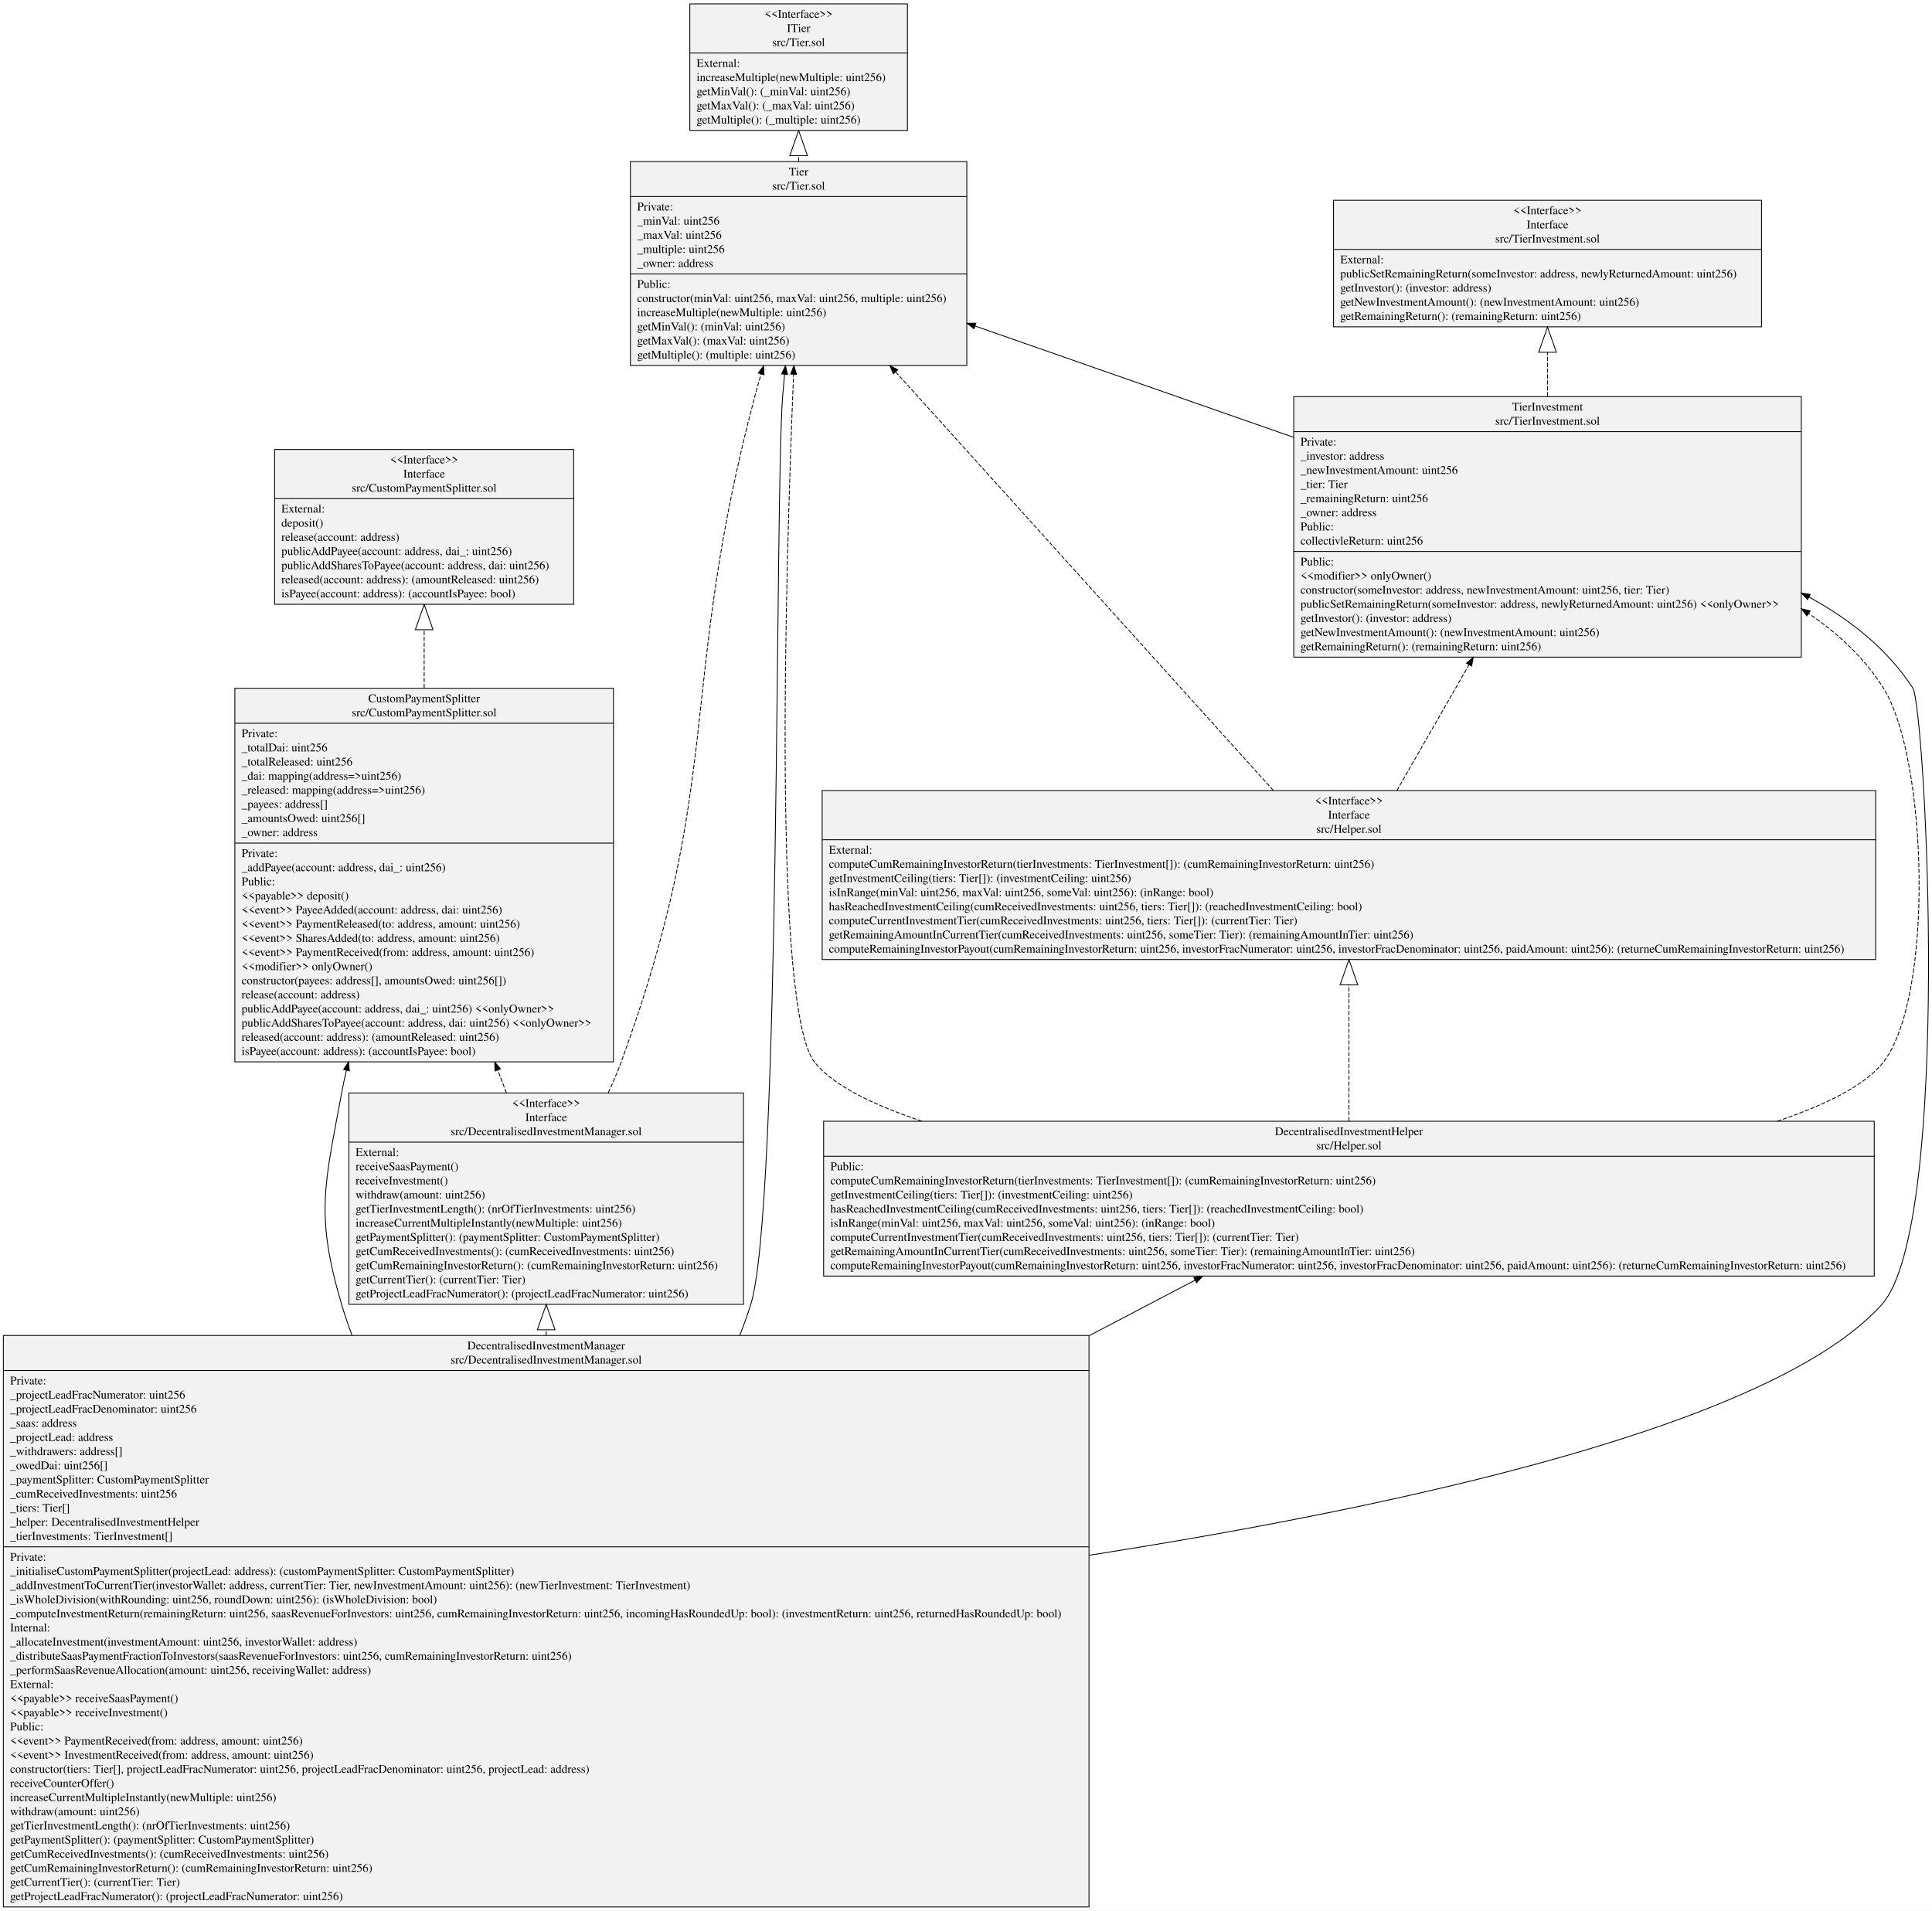
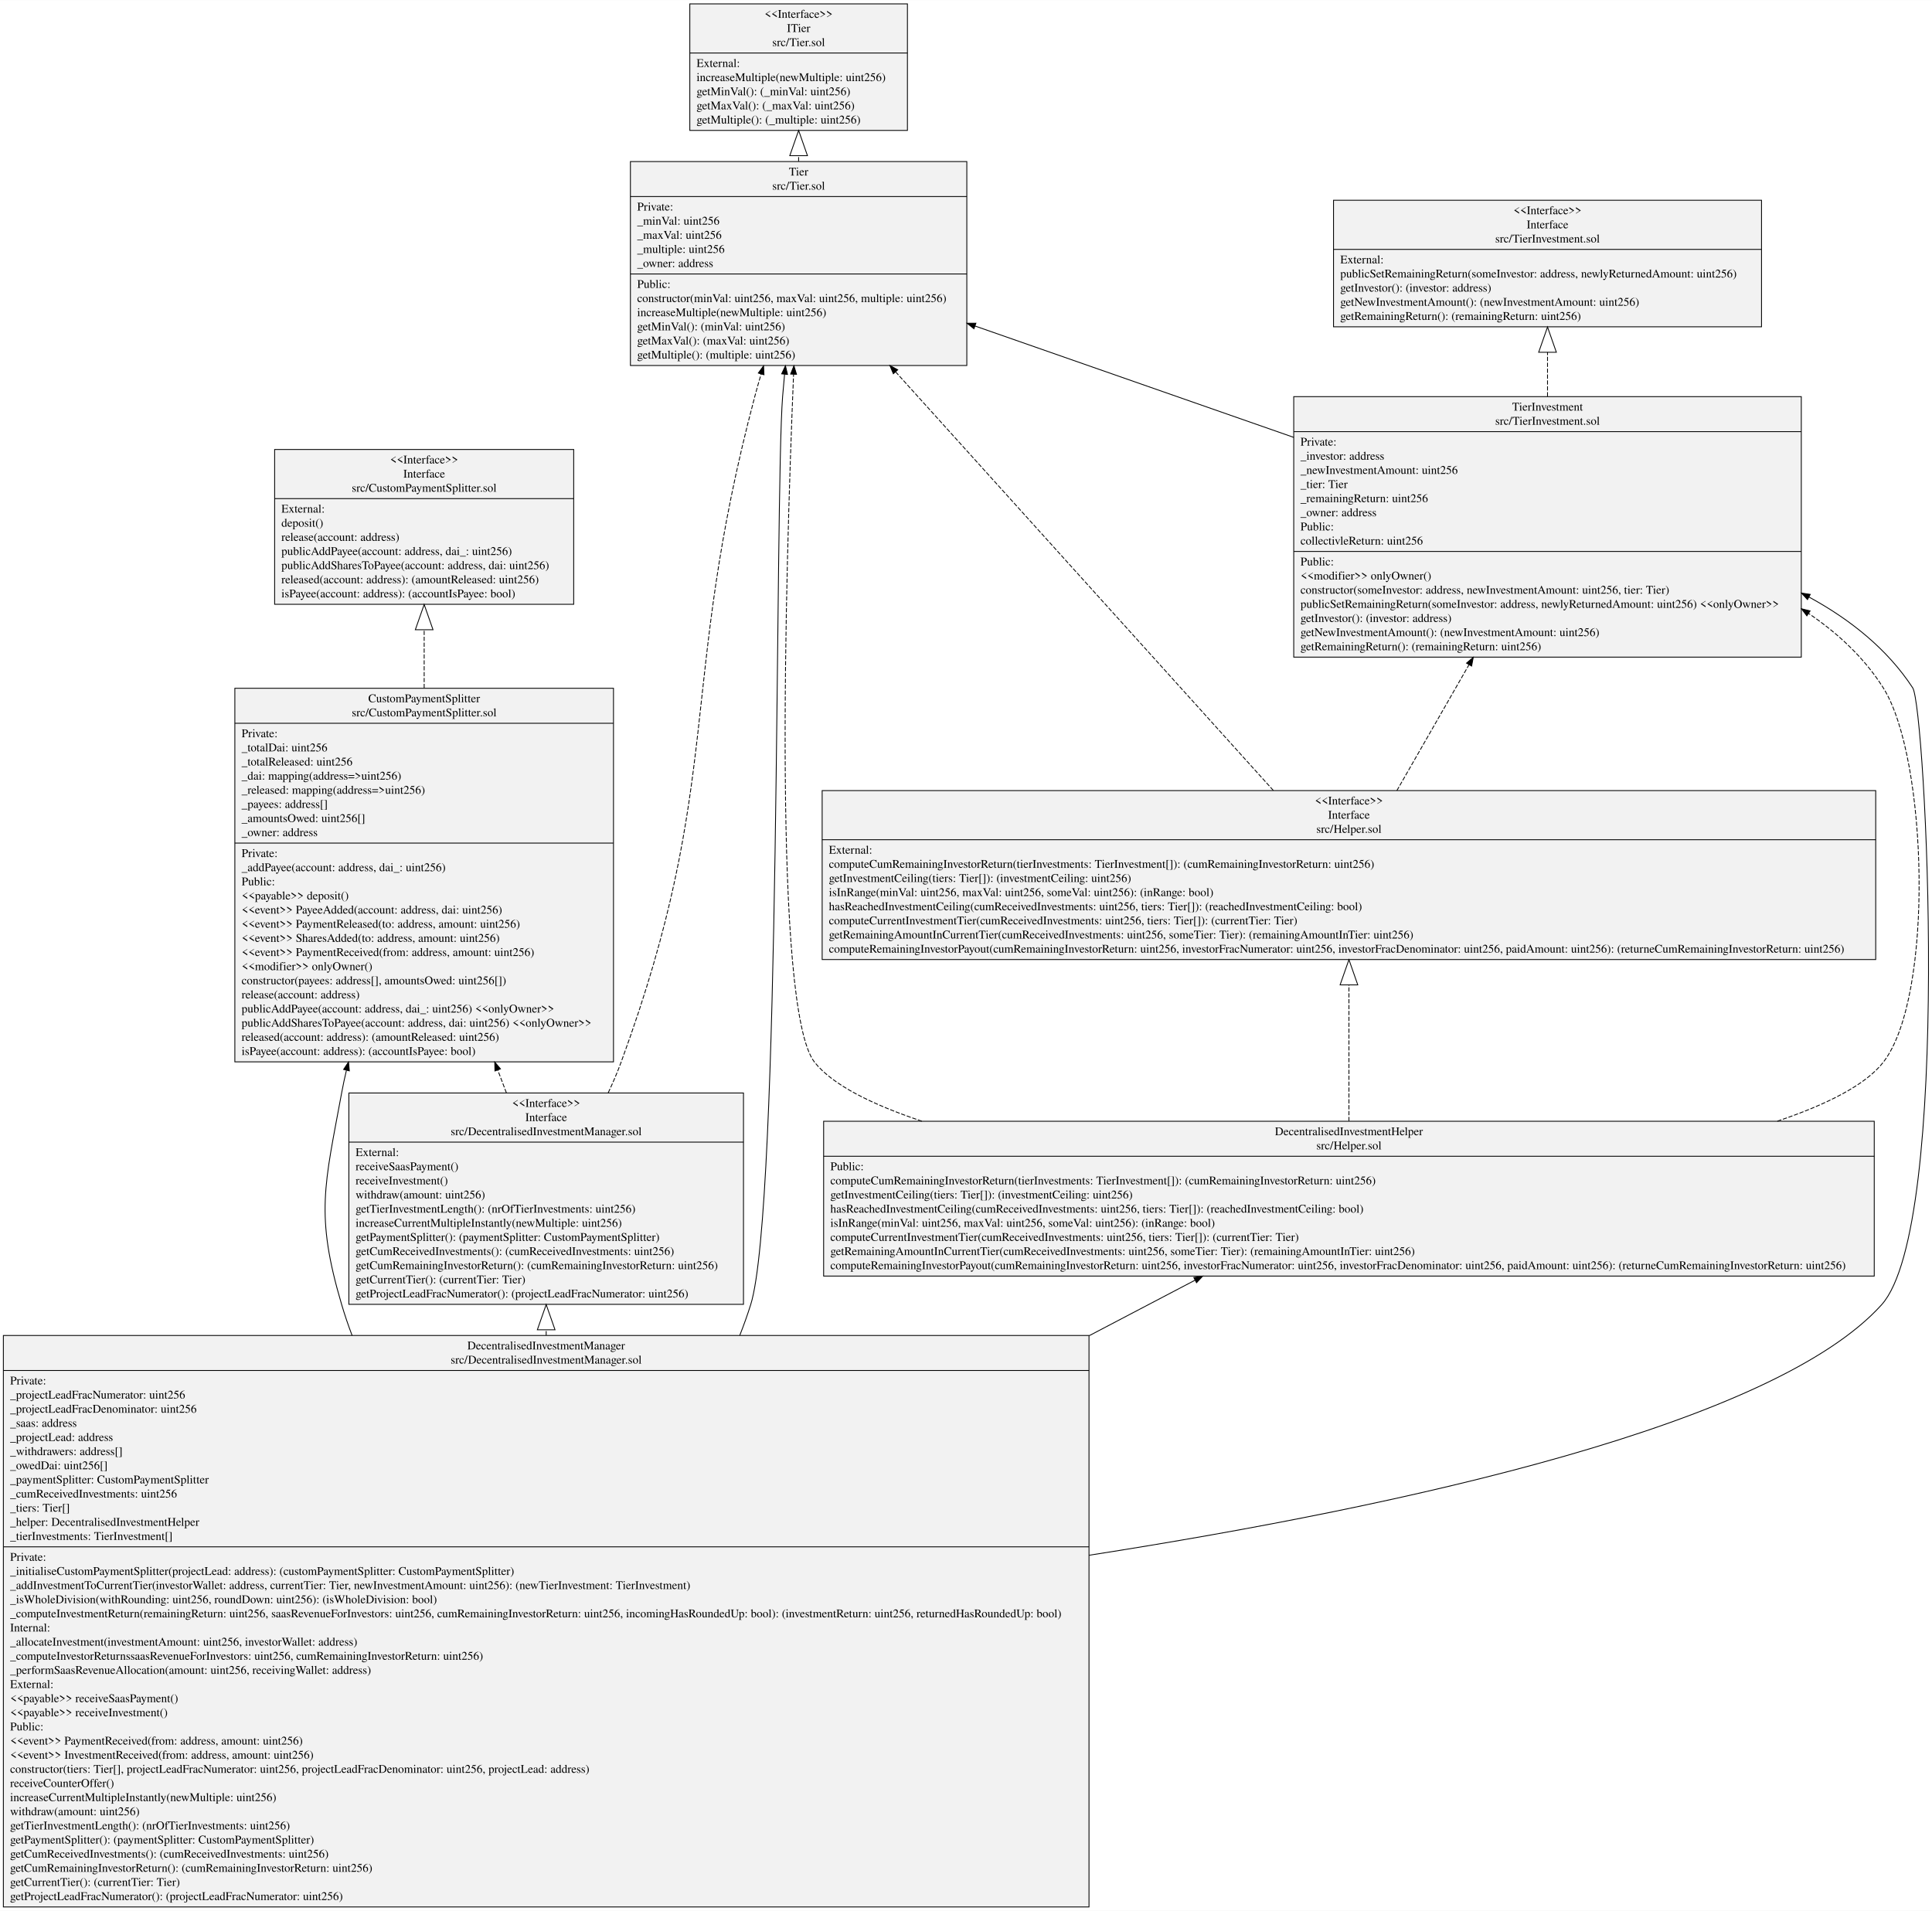
<svg xmlns="http://www.w3.org/2000/svg" width="2296pt" height="2271pt" viewBox="0.00 0.00 2296.01 2270.80">
  <g id="graph0" class="graph" transform="scale(1 1) rotate(0) translate(4 2266.8)">
    <polygon fill="white" stroke="transparent" points="-4,4 -4,-2266.8 2292.01,-2266.8 2292.01,4 -4,4" />
    <g id="node1" class="node">
      <polygon fill="#f2f2f2" stroke="black" points="322.38,-1548.7 322.38,-1732.7 677.79,-1732.7 677.79,-1548.7 322.38,-1548.7" />
      <text text-anchor="middle" x="500.09" y="-1716.1" font-family="Times,serif" font-size="14.00">&lt;&lt;Interface&gt;&gt;</text>
      <text text-anchor="middle" x="500.09" y="-1699.3" font-family="Times,serif" font-size="14.00">Interface</text>
      <text text-anchor="middle" x="500.09" y="-1682.5" font-family="Times,serif" font-size="14.00">src/CustomPaymentSplitter.sol</text>
      <polyline fill="none" stroke="black" points="322.38,-1674.3 677.79,-1674.3 " />
      <text text-anchor="start" x="330.38" y="-1657.7" font-family="Times,serif" font-size="14.00">External:</text>
      <text text-anchor="start" x="330.38" y="-1640.9" font-family="Times,serif" font-size="14.00">     deposit()</text>
      <text text-anchor="start" x="330.38" y="-1624.1" font-family="Times,serif" font-size="14.00">     release(account: address)</text>
      <text text-anchor="start" x="330.38" y="-1607.3" font-family="Times,serif" font-size="14.00">     publicAddPayee(account: address, dai_: uint256)</text>
      <text text-anchor="start" x="330.38" y="-1590.5" font-family="Times,serif" font-size="14.00">     publicAddSharesToPayee(account: address, dai: uint256)</text>
      <text text-anchor="start" x="330.38" y="-1573.7" font-family="Times,serif" font-size="14.00">     released(account: address): (amountReleased: uint256)</text>
      <text text-anchor="start" x="330.38" y="-1556.9" font-family="Times,serif" font-size="14.00">     isPayee(account: address): (accountIsPayee: bool)</text>
    </g>
    <g id="node2" class="node">
      <polygon fill="#f2f2f2" stroke="black" points="275.1,-1004.9 275.1,-1448.9 725.08,-1448.9 725.08,-1004.9 275.1,-1004.9" />
      <text text-anchor="middle" x="500.09" y="-1432.3" font-family="Times,serif" font-size="14.00">CustomPaymentSplitter</text>
      <text text-anchor="middle" x="500.09" y="-1415.5" font-family="Times,serif" font-size="14.00">src/CustomPaymentSplitter.sol</text>
      <polyline fill="none" stroke="black" points="275.1,-1407.3 725.08,-1407.3 " />
      <text text-anchor="start" x="283.1" y="-1390.7" font-family="Times,serif" font-size="14.00">Private:</text>
      <text text-anchor="start" x="283.1" y="-1373.9" font-family="Times,serif" font-size="14.00">   _totalDai: uint256</text>
      <text text-anchor="start" x="283.1" y="-1357.1" font-family="Times,serif" font-size="14.00">   _totalReleased: uint256</text>
      <text text-anchor="start" x="283.1" y="-1340.3" font-family="Times,serif" font-size="14.00">   _dai: mapping(address=&gt;uint256)</text>
      <text text-anchor="start" x="283.1" y="-1323.5" font-family="Times,serif" font-size="14.00">   _released: mapping(address=&gt;uint256)</text>
      <text text-anchor="start" x="283.1" y="-1306.7" font-family="Times,serif" font-size="14.00">   _payees: address[]</text>
      <text text-anchor="start" x="283.1" y="-1289.9" font-family="Times,serif" font-size="14.00">   _amountsOwed: uint256[]</text>
      <text text-anchor="start" x="283.1" y="-1273.1" font-family="Times,serif" font-size="14.00">   _owner: address</text>
      <polyline fill="none" stroke="black" points="275.1,-1264.9 725.08,-1264.9 " />
      <text text-anchor="start" x="283.1" y="-1248.3" font-family="Times,serif" font-size="14.00">Private:</text>
      <text text-anchor="start" x="283.1" y="-1231.5" font-family="Times,serif" font-size="14.00">    _addPayee(account: address, dai_: uint256)</text>
      <text text-anchor="start" x="283.1" y="-1214.7" font-family="Times,serif" font-size="14.00">Public:</text>
      <text text-anchor="start" x="283.1" y="-1197.9" font-family="Times,serif" font-size="14.00">    &lt;&lt;payable&gt;&gt; deposit()</text>
      <text text-anchor="start" x="283.1" y="-1181.1" font-family="Times,serif" font-size="14.00">    &lt;&lt;event&gt;&gt; PayeeAdded(account: address, dai: uint256)</text>
      <text text-anchor="start" x="283.1" y="-1164.3" font-family="Times,serif" font-size="14.00">    &lt;&lt;event&gt;&gt; PaymentReleased(to: address, amount: uint256)</text>
      <text text-anchor="start" x="283.1" y="-1147.5" font-family="Times,serif" font-size="14.00">    &lt;&lt;event&gt;&gt; SharesAdded(to: address, amount: uint256)</text>
      <text text-anchor="start" x="283.1" y="-1130.7" font-family="Times,serif" font-size="14.00">    &lt;&lt;event&gt;&gt; PaymentReceived(from: address, amount: uint256)</text>
      <text text-anchor="start" x="283.1" y="-1113.9" font-family="Times,serif" font-size="14.00">    &lt;&lt;modifier&gt;&gt; onlyOwner()</text>
      <text text-anchor="start" x="283.1" y="-1097.1" font-family="Times,serif" font-size="14.00">    constructor(payees: address[], amountsOwed: uint256[])</text>
      <text text-anchor="start" x="283.1" y="-1080.3" font-family="Times,serif" font-size="14.00">    release(account: address)</text>
      <text text-anchor="start" x="283.1" y="-1063.5" font-family="Times,serif" font-size="14.00">    publicAddPayee(account: address, dai_: uint256) &lt;&lt;onlyOwner&gt;&gt;</text>
      <text text-anchor="start" x="283.1" y="-1046.7" font-family="Times,serif" font-size="14.00">    publicAddSharesToPayee(account: address, dai: uint256) &lt;&lt;onlyOwner&gt;&gt;</text>
      <text text-anchor="start" x="283.1" y="-1029.9" font-family="Times,serif" font-size="14.00">    released(account: address): (amountReleased: uint256)</text>
      <text text-anchor="start" x="283.1" y="-1013.1" font-family="Times,serif" font-size="14.00">    isPayee(account: address): (accountIsPayee: bool)</text>
    </g>
    <g id="edge1" class="edge">
      <path fill="none" stroke="black" stroke-dasharray="5,2" d="M500.09,-1449.17C500.09,-1472.87 500.09,-1496.29 500.09,-1518.18" />
      <polygon fill="none" stroke="black" points="489.59,-1518.48 500.09,-1548.48 510.59,-1518.48 489.59,-1518.48" />
    </g>
    <g id="node3" class="node">
      <polygon fill="#f2f2f2" stroke="black" points="410.6,-716.7 410.6,-967.9 879.57,-967.9 879.57,-716.7 410.6,-716.7" />
      <text text-anchor="middle" x="645.09" y="-951.3" font-family="Times,serif" font-size="14.00">&lt;&lt;Interface&gt;&gt;</text>
      <text text-anchor="middle" x="645.09" y="-934.5" font-family="Times,serif" font-size="14.00">Interface</text>
      <text text-anchor="middle" x="645.09" y="-917.7" font-family="Times,serif" font-size="14.00">src/DecentralisedInvestmentManager.sol</text>
      <polyline fill="none" stroke="black" points="410.6,-909.5 879.57,-909.5 " />
      <text text-anchor="start" x="418.6" y="-892.9" font-family="Times,serif" font-size="14.00">External:</text>
      <text text-anchor="start" x="418.6" y="-876.1" font-family="Times,serif" font-size="14.00">     receiveSaasPayment()</text>
      <text text-anchor="start" x="418.6" y="-859.3" font-family="Times,serif" font-size="14.00">     receiveInvestment()</text>
      <text text-anchor="start" x="418.6" y="-842.5" font-family="Times,serif" font-size="14.00">     withdraw(amount: uint256)</text>
      <text text-anchor="start" x="418.6" y="-825.7" font-family="Times,serif" font-size="14.00">     getTierInvestmentLength(): (nrOfTierInvestments: uint256)</text>
      <text text-anchor="start" x="418.6" y="-808.9" font-family="Times,serif" font-size="14.00">     increaseCurrentMultipleInstantly(newMultiple: uint256)</text>
      <text text-anchor="start" x="418.6" y="-792.1" font-family="Times,serif" font-size="14.00">     getPaymentSplitter(): (paymentSplitter: CustomPaymentSplitter)</text>
      <text text-anchor="start" x="418.6" y="-775.3" font-family="Times,serif" font-size="14.00">     getCumReceivedInvestments(): (cumReceivedInvestments: uint256)</text>
      <text text-anchor="start" x="418.6" y="-758.5" font-family="Times,serif" font-size="14.00">     getCumRemainingInvestorReturn(): (cumRemainingInvestorReturn: uint256)</text>
      <text text-anchor="start" x="418.6" y="-741.7" font-family="Times,serif" font-size="14.00">     getCurrentTier(): (currentTier: Tier)</text>
      <text text-anchor="start" x="418.6" y="-724.9" font-family="Times,serif" font-size="14.00">     getProjectLeadFracNumerator(): (projectLeadFracNumerator: uint256)</text>
    </g>
    <g id="edge2" class="edge">
      <path fill="none" stroke="black" stroke-dasharray="5,2" d="M597.81,-968.05C594.47,-976.87 591.04,-985.91 587.57,-995.07" />
      <polygon fill="black" stroke="black" points="584.21,-994.07 583.94,-1004.66 590.75,-996.55 584.21,-994.07" />
    </g>
    <g id="node8" class="node">
      <polygon fill="#f2f2f2" stroke="black" points="745.2,-1832.5 745.2,-2074.9 1144.98,-2074.9 1144.98,-1832.5 745.2,-1832.5" />
      <text text-anchor="middle" x="945.09" y="-2058.3" font-family="Times,serif" font-size="14.00">Tier</text>
      <text text-anchor="middle" x="945.09" y="-2041.5" font-family="Times,serif" font-size="14.00">src/Tier.sol</text>
      <polyline fill="none" stroke="black" points="745.2,-2033.3 1144.98,-2033.3 " />
      <text text-anchor="start" x="753.2" y="-2016.7" font-family="Times,serif" font-size="14.00">Private:</text>
      <text text-anchor="start" x="753.2" y="-1999.9" font-family="Times,serif" font-size="14.00">   _minVal: uint256</text>
      <text text-anchor="start" x="753.2" y="-1983.1" font-family="Times,serif" font-size="14.00">   _maxVal: uint256</text>
      <text text-anchor="start" x="753.2" y="-1966.3" font-family="Times,serif" font-size="14.00">   _multiple: uint256</text>
      <text text-anchor="start" x="753.2" y="-1949.5" font-family="Times,serif" font-size="14.00">   _owner: address</text>
      <polyline fill="none" stroke="black" points="745.2,-1941.3 1144.98,-1941.3 " />
      <text text-anchor="start" x="753.2" y="-1924.7" font-family="Times,serif" font-size="14.00">Public:</text>
      <text text-anchor="start" x="753.2" y="-1907.9" font-family="Times,serif" font-size="14.00">    constructor(minVal: uint256, maxVal: uint256, multiple: uint256)</text>
      <text text-anchor="start" x="753.2" y="-1891.1" font-family="Times,serif" font-size="14.00">    increaseMultiple(newMultiple: uint256)</text>
      <text text-anchor="start" x="753.2" y="-1874.3" font-family="Times,serif" font-size="14.00">    getMinVal(): (minVal: uint256)</text>
      <text text-anchor="start" x="753.2" y="-1857.5" font-family="Times,serif" font-size="14.00">    getMaxVal(): (maxVal: uint256)</text>
      <text text-anchor="start" x="753.2" y="-1840.7" font-family="Times,serif" font-size="14.00">    getMultiple(): (multiple: uint256)</text>
    </g>
    <g id="edge3" class="edge">
      <path fill="none" stroke="black" stroke-dasharray="5,2" d="M718.85,-968.2C724.49,-980.22 729.69,-992.4 734.09,-1004.4 857.63,-1341.31 801.07,-1449.15 893.09,-1796 895.38,-1804.65 897.89,-1813.51 900.53,-1822.42" />
      <polygon fill="black" stroke="black" points="897.2,-1823.52 903.43,-1832.09 903.91,-1821.51 897.2,-1823.52" />
    </g>
    <g id="node4" class="node">
      <polygon fill="#f2f2f2" stroke="black" points="0,-0.5 0,-679.7 1290.18,-679.7 1290.18,-0.5 0,-0.5" />
      <text text-anchor="middle" x="645.09" y="-663.1" font-family="Times,serif" font-size="14.00">DecentralisedInvestmentManager</text>
      <text text-anchor="middle" x="645.09" y="-646.3" font-family="Times,serif" font-size="14.00">src/DecentralisedInvestmentManager.sol</text>
      <polyline fill="none" stroke="black" points="0,-638.1 1290.18,-638.1 " />
      <text text-anchor="start" x="8" y="-621.5" font-family="Times,serif" font-size="14.00">Private:</text>
      <text text-anchor="start" x="8" y="-604.7" font-family="Times,serif" font-size="14.00">   _projectLeadFracNumerator: uint256</text>
      <text text-anchor="start" x="8" y="-587.9" font-family="Times,serif" font-size="14.00">   _projectLeadFracDenominator: uint256</text>
      <text text-anchor="start" x="8" y="-571.1" font-family="Times,serif" font-size="14.00">   _saas: address</text>
      <text text-anchor="start" x="8" y="-554.3" font-family="Times,serif" font-size="14.00">   _projectLead: address</text>
      <text text-anchor="start" x="8" y="-537.5" font-family="Times,serif" font-size="14.00">   _withdrawers: address[]</text>
      <text text-anchor="start" x="8" y="-520.7" font-family="Times,serif" font-size="14.00">   _owedDai: uint256[]</text>
      <text text-anchor="start" x="8" y="-503.9" font-family="Times,serif" font-size="14.00">   _paymentSplitter: CustomPaymentSplitter</text>
      <text text-anchor="start" x="8" y="-487.1" font-family="Times,serif" font-size="14.00">   _cumReceivedInvestments: uint256</text>
      <text text-anchor="start" x="8" y="-470.3" font-family="Times,serif" font-size="14.00">   _tiers: Tier[]</text>
      <text text-anchor="start" x="8" y="-453.5" font-family="Times,serif" font-size="14.00">   _helper: DecentralisedInvestmentHelper</text>
      <text text-anchor="start" x="8" y="-436.7" font-family="Times,serif" font-size="14.00">   _tierInvestments: TierInvestment[]</text>
      <polyline fill="none" stroke="black" points="0,-428.5 1290.18,-428.5 " />
      <text text-anchor="start" x="8" y="-411.9" font-family="Times,serif" font-size="14.00">Private:</text>
      <text text-anchor="start" x="8" y="-395.1" font-family="Times,serif" font-size="14.00">    _initialiseCustomPaymentSplitter(projectLead: address): (customPaymentSplitter: CustomPaymentSplitter)</text>
      <text text-anchor="start" x="8" y="-378.3" font-family="Times,serif" font-size="14.00">    _addInvestmentToCurrentTier(investorWallet: address, currentTier: Tier, newInvestmentAmount: uint256): (newTierInvestment: TierInvestment)</text>
      <text text-anchor="start" x="8" y="-361.5" font-family="Times,serif" font-size="14.00">    _isWholeDivision(withRounding: uint256, roundDown: uint256): (isWholeDivision: bool)</text>
      <text text-anchor="start" x="8" y="-344.7" font-family="Times,serif" font-size="14.00">    _computeInvestmentReturn(remainingReturn: uint256, saasRevenueForInvestors: uint256, cumRemainingInvestorReturn: uint256, incomingHasRoundedUp: bool): (investmentReturn: uint256, returnedHasRoundedUp: bool)</text>
      <text text-anchor="start" x="8" y="-327.9" font-family="Times,serif" font-size="14.00">Internal:</text>
      <text text-anchor="start" x="8" y="-311.1" font-family="Times,serif" font-size="14.00">    _allocateInvestment(investmentAmount: uint256, investorWallet: address)</text>
-       <text text-anchor="start" x="8" y="-294.3" font-family="Times,serif" font-size="14.00">    _distributeSaasPaymentFractionToInvestors(saasRevenueForInvestors: uint256, cumRemainingInvestorReturn: uint256)</text>
+       <text text-anchor="start" x="8" y="-294.3" font-family="Times,serif" font-size="14.00">    _computeInvestorReturnssaasRevenueForInvestors: uint256, cumRemainingInvestorReturn: uint256)</text>
      <text text-anchor="start" x="8" y="-277.5" font-family="Times,serif" font-size="14.00">    _performSaasRevenueAllocation(amount: uint256, receivingWallet: address)</text>
      <text text-anchor="start" x="8" y="-260.7" font-family="Times,serif" font-size="14.00">External:</text>
      <text text-anchor="start" x="8" y="-243.9" font-family="Times,serif" font-size="14.00">    &lt;&lt;payable&gt;&gt; receiveSaasPayment()</text>
      <text text-anchor="start" x="8" y="-227.1" font-family="Times,serif" font-size="14.00">    &lt;&lt;payable&gt;&gt; receiveInvestment()</text>
      <text text-anchor="start" x="8" y="-210.3" font-family="Times,serif" font-size="14.00">Public:</text>
      <text text-anchor="start" x="8" y="-193.5" font-family="Times,serif" font-size="14.00">    &lt;&lt;event&gt;&gt; PaymentReceived(from: address, amount: uint256)</text>
      <text text-anchor="start" x="8" y="-176.7" font-family="Times,serif" font-size="14.00">    &lt;&lt;event&gt;&gt; InvestmentReceived(from: address, amount: uint256)</text>
      <text text-anchor="start" x="8" y="-159.9" font-family="Times,serif" font-size="14.00">    constructor(tiers: Tier[], projectLeadFracNumerator: uint256, projectLeadFracDenominator: uint256, projectLead: address)</text>
      <text text-anchor="start" x="8" y="-143.1" font-family="Times,serif" font-size="14.00">    receiveCounterOffer()</text>
      <text text-anchor="start" x="8" y="-126.3" font-family="Times,serif" font-size="14.00">    increaseCurrentMultipleInstantly(newMultiple: uint256)</text>
      <text text-anchor="start" x="8" y="-109.5" font-family="Times,serif" font-size="14.00">    withdraw(amount: uint256)</text>
      <text text-anchor="start" x="8" y="-92.7" font-family="Times,serif" font-size="14.00">    getTierInvestmentLength(): (nrOfTierInvestments: uint256)</text>
      <text text-anchor="start" x="8" y="-75.9" font-family="Times,serif" font-size="14.00">    getPaymentSplitter(): (paymentSplitter: CustomPaymentSplitter)</text>
      <text text-anchor="start" x="8" y="-59.1" font-family="Times,serif" font-size="14.00">    getCumReceivedInvestments(): (cumReceivedInvestments: uint256)</text>
      <text text-anchor="start" x="8" y="-42.3" font-family="Times,serif" font-size="14.00">    getCumRemainingInvestorReturn(): (cumRemainingInvestorReturn: uint256)</text>
      <text text-anchor="start" x="8" y="-25.5" font-family="Times,serif" font-size="14.00">    getCurrentTier(): (currentTier: Tier)</text>
      <text text-anchor="start" x="8" y="-8.7" font-family="Times,serif" font-size="14.00">    getProjectLeadFracNumerator(): (projectLeadFracNumerator: uint256)</text>
    </g>
    <g id="edge5" class="edge">
      <path fill="none" stroke="black" d="M414.41,-679.77C409.83,-691.85 405.69,-704.02 402.09,-716.2 370.31,-823.69 381.82,-858.16 402.09,-968.4 403.69,-977.12 405.58,-985.92 407.69,-994.75" />
      <polygon fill="black" stroke="black" points="404.36,-995.87 410.18,-1004.73 411.16,-994.18 404.36,-995.87" />
    </g>
    <g id="edge4" class="edge">
      <path fill="none" stroke="black" stroke-dasharray="5,2" d="M645.09,-679.94C645.09,-682.1 645.09,-684.25 645.09,-686.38" />
      <polygon fill="none" stroke="black" points="634.59,-686.45 645.09,-716.45 655.59,-686.45 634.59,-686.45" />
    </g>
    <g id="node6" class="node">
      <polygon fill="#f2f2f2" stroke="black" points="974.81,-750.3 974.81,-934.3 2223.37,-934.3 2223.37,-750.3 974.81,-750.3" />
      <text text-anchor="middle" x="1599.09" y="-917.7" font-family="Times,serif" font-size="14.00">DecentralisedInvestmentHelper</text>
      <text text-anchor="middle" x="1599.09" y="-900.9" font-family="Times,serif" font-size="14.00">src/Helper.sol</text>
      <polyline fill="none" stroke="black" points="974.81,-892.7 2223.37,-892.7 " />
      <text text-anchor="start" x="982.81" y="-876.1" font-family="Times,serif" font-size="14.00">Public:</text>
      <text text-anchor="start" x="982.81" y="-859.3" font-family="Times,serif" font-size="14.00">    computeCumRemainingInvestorReturn(tierInvestments: TierInvestment[]): (cumRemainingInvestorReturn: uint256)</text>
      <text text-anchor="start" x="982.81" y="-842.5" font-family="Times,serif" font-size="14.00">    getInvestmentCeiling(tiers: Tier[]): (investmentCeiling: uint256)</text>
      <text text-anchor="start" x="982.81" y="-825.7" font-family="Times,serif" font-size="14.00">    hasReachedInvestmentCeiling(cumReceivedInvestments: uint256, tiers: Tier[]): (reachedInvestmentCeiling: bool)</text>
      <text text-anchor="start" x="982.81" y="-808.9" font-family="Times,serif" font-size="14.00">    isInRange(minVal: uint256, maxVal: uint256, someVal: uint256): (inRange: bool)</text>
      <text text-anchor="start" x="982.81" y="-792.1" font-family="Times,serif" font-size="14.00">    computeCurrentInvestmentTier(cumReceivedInvestments: uint256, tiers: Tier[]): (currentTier: Tier)</text>
      <text text-anchor="start" x="982.81" y="-775.3" font-family="Times,serif" font-size="14.00">    getRemainingAmountInCurrentTier(cumReceivedInvestments: uint256, someTier: Tier): (remainingAmountInTier: uint256)</text>
      <text text-anchor="start" x="982.81" y="-758.5" font-family="Times,serif" font-size="14.00">    computeRemainingInvestorPayout(cumRemainingInvestorReturn: uint256, investorFracNumerator: uint256, investorFracDenominator: uint256, paidAmount: uint256): (returneCumRemainingInvestorReturn: uint256)</text>
    </g>
    <g id="edge7" class="edge">
      <path fill="none" stroke="black" d="M1290.34,-679.42C1335.15,-702.91 1377.68,-725.21 1416.06,-745.33" />
      <polygon fill="black" stroke="black" points="1414.72,-748.59 1425.21,-750.13 1417.97,-742.39 1414.72,-748.59" />
    </g>
    <g id="edge6" class="edge">
      <path fill="none" stroke="black" d="M875.2,-679.94C879.95,-691.98 884.27,-704.08 888.09,-716.2 924.14,-830.71 916.74,-1676.31 926.09,-1796 926.76,-1804.54 927.54,-1813.32 928.41,-1822.17" />
      <polygon fill="black" stroke="black" points="924.93,-1822.58 929.42,-1832.18 931.9,-1821.88 924.93,-1822.58" />
    </g>
    <g id="node10" class="node">
      <polygon fill="#f2f2f2" stroke="black" points="1533.49,-1485.9 1533.49,-1795.5 2136.69,-1795.5 2136.69,-1485.9 1533.49,-1485.9" />
      <text text-anchor="middle" x="1835.09" y="-1778.9" font-family="Times,serif" font-size="14.00">TierInvestment</text>
      <text text-anchor="middle" x="1835.09" y="-1762.1" font-family="Times,serif" font-size="14.00">src/TierInvestment.sol</text>
      <polyline fill="none" stroke="black" points="1533.49,-1753.9 2136.69,-1753.9 " />
      <text text-anchor="start" x="1541.49" y="-1737.3" font-family="Times,serif" font-size="14.00">Private:</text>
      <text text-anchor="start" x="1541.49" y="-1720.5" font-family="Times,serif" font-size="14.00">   _investor: address</text>
      <text text-anchor="start" x="1541.49" y="-1703.7" font-family="Times,serif" font-size="14.00">   _newInvestmentAmount: uint256</text>
      <text text-anchor="start" x="1541.49" y="-1686.9" font-family="Times,serif" font-size="14.00">   _tier: Tier</text>
      <text text-anchor="start" x="1541.49" y="-1670.1" font-family="Times,serif" font-size="14.00">   _remainingReturn: uint256</text>
      <text text-anchor="start" x="1541.49" y="-1653.3" font-family="Times,serif" font-size="14.00">   _owner: address</text>
      <text text-anchor="start" x="1541.49" y="-1636.5" font-family="Times,serif" font-size="14.00">Public:</text>
      <text text-anchor="start" x="1541.49" y="-1619.7" font-family="Times,serif" font-size="14.00">   collectivleReturn: uint256</text>
      <polyline fill="none" stroke="black" points="1533.49,-1611.5 2136.69,-1611.5 " />
      <text text-anchor="start" x="1541.49" y="-1594.9" font-family="Times,serif" font-size="14.00">Public:</text>
      <text text-anchor="start" x="1541.49" y="-1578.1" font-family="Times,serif" font-size="14.00">    &lt;&lt;modifier&gt;&gt; onlyOwner()</text>
      <text text-anchor="start" x="1541.49" y="-1561.3" font-family="Times,serif" font-size="14.00">    constructor(someInvestor: address, newInvestmentAmount: uint256, tier: Tier)</text>
      <text text-anchor="start" x="1541.49" y="-1544.5" font-family="Times,serif" font-size="14.00">    publicSetRemainingReturn(someInvestor: address, newlyReturnedAmount: uint256) &lt;&lt;onlyOwner&gt;&gt;</text>
      <text text-anchor="start" x="1541.49" y="-1527.7" font-family="Times,serif" font-size="14.00">    getInvestor(): (investor: address)</text>
      <text text-anchor="start" x="1541.49" y="-1510.9" font-family="Times,serif" font-size="14.00">    getNewInvestmentAmount(): (newInvestmentAmount: uint256)</text>
      <text text-anchor="start" x="1541.49" y="-1494.1" font-family="Times,serif" font-size="14.00">    getRemainingReturn(): (remainingReturn: uint256)</text>
    </g>
    <g id="edge8" class="edge">
      <path fill="none" stroke="black" d="M1290.23,-418.49C1671.67,-478.06 2104.46,-574.5 2232.09,-716.2 2316.44,-809.85 2284.14,-1426.36 2269.09,-1449.4 2238.84,-1495.69 2194.56,-1530.79 2145.7,-1557.39" />
      <polygon fill="black" stroke="black" points="2144.04,-1554.31 2136.85,-1562.09 2147.32,-1560.49 2144.04,-1554.31" />
    </g>
    <g id="node5" class="node">
      <polygon fill="#f2f2f2" stroke="black" points="973.06,-1126.5 973.06,-1327.3 2225.12,-1327.3 2225.12,-1126.5 973.06,-1126.5" />
      <text text-anchor="middle" x="1599.09" y="-1310.7" font-family="Times,serif" font-size="14.00">&lt;&lt;Interface&gt;&gt;</text>
      <text text-anchor="middle" x="1599.09" y="-1293.9" font-family="Times,serif" font-size="14.00">Interface</text>
      <text text-anchor="middle" x="1599.09" y="-1277.1" font-family="Times,serif" font-size="14.00">src/Helper.sol</text>
      <polyline fill="none" stroke="black" points="973.06,-1268.9 2225.12,-1268.9 " />
      <text text-anchor="start" x="981.06" y="-1252.3" font-family="Times,serif" font-size="14.00">External:</text>
      <text text-anchor="start" x="981.06" y="-1235.5" font-family="Times,serif" font-size="14.00">     computeCumRemainingInvestorReturn(tierInvestments: TierInvestment[]): (cumRemainingInvestorReturn: uint256)</text>
      <text text-anchor="start" x="981.06" y="-1218.7" font-family="Times,serif" font-size="14.00">     getInvestmentCeiling(tiers: Tier[]): (investmentCeiling: uint256)</text>
      <text text-anchor="start" x="981.06" y="-1201.9" font-family="Times,serif" font-size="14.00">     isInRange(minVal: uint256, maxVal: uint256, someVal: uint256): (inRange: bool)</text>
      <text text-anchor="start" x="981.06" y="-1185.1" font-family="Times,serif" font-size="14.00">     hasReachedInvestmentCeiling(cumReceivedInvestments: uint256, tiers: Tier[]): (reachedInvestmentCeiling: bool)</text>
      <text text-anchor="start" x="981.06" y="-1168.3" font-family="Times,serif" font-size="14.00">     computeCurrentInvestmentTier(cumReceivedInvestments: uint256, tiers: Tier[]): (currentTier: Tier)</text>
      <text text-anchor="start" x="981.06" y="-1151.5" font-family="Times,serif" font-size="14.00">     getRemainingAmountInCurrentTier(cumReceivedInvestments: uint256, someTier: Tier): (remainingAmountInTier: uint256)</text>
      <text text-anchor="start" x="981.06" y="-1134.7" font-family="Times,serif" font-size="14.00">     computeRemainingInvestorPayout(cumRemainingInvestorReturn: uint256, investorFracNumerator: uint256, investorFracDenominator: uint256, paidAmount: uint256): (returneCumRemainingInvestorReturn: uint256)</text>
    </g>
    <g id="edge10" class="edge">
      <path fill="none" stroke="black" stroke-dasharray="5,2" d="M1509.18,-1327.54C1392.41,-1456.96 1188.39,-1683.06 1060.36,-1824.95" />
      <polygon fill="black" stroke="black" points="1057.66,-1822.72 1053.56,-1832.49 1062.86,-1827.41 1057.66,-1822.72" />
    </g>
    <g id="edge9" class="edge">
      <path fill="none" stroke="black" stroke-dasharray="5,2" d="M1656.07,-1327.32C1681.79,-1372.21 1712.85,-1426.41 1741.83,-1476.97" />
      <polygon fill="black" stroke="black" points="1738.83,-1478.78 1746.84,-1485.71 1744.9,-1475.29 1738.83,-1478.78" />
    </g>
    <g id="edge11" class="edge">
      <path fill="none" stroke="black" stroke-dasharray="5,2" d="M1599.09,-934.46C1599.09,-982.77 1599.09,-1042.96 1599.09,-1096.07" />
      <polygon fill="none" stroke="black" points="1588.59,-1096.38 1599.09,-1126.38 1609.59,-1096.38 1588.59,-1096.38" />
    </g>
    <g id="edge13" class="edge">
      <path fill="none" stroke="black" stroke-dasharray="5,2" d="M1091.52,-934.4C1032.43,-954.16 985.53,-977.4 964.09,-1004.4 914.53,-1066.8 929.05,-1577 939.09,-1822.14" />
      <polygon fill="black" stroke="black" points="935.59,-1822.33 939.5,-1832.18 942.58,-1822.04 935.59,-1822.33" />
    </g>
    <g id="edge12" class="edge">
      <path fill="none" stroke="black" stroke-dasharray="5,2" d="M2108.22,-934.4C2166.74,-954.12 2213.05,-977.36 2234.09,-1004.4 2294.81,-1082.45 2286.86,-1365.77 2234.09,-1449.4 2211.62,-1485 2180.47,-1514.08 2145.38,-1537.81" />
      <polygon fill="black" stroke="black" points="2143.29,-1534.99 2136.86,-1543.41 2147.14,-1540.84 2143.29,-1534.99" />
    </g>
    <g id="node7" class="node">
      <polygon fill="#f2f2f2" stroke="black" points="815.78,-2111.9 815.78,-2262.3 1074.4,-2262.3 1074.4,-2111.9 815.78,-2111.9" />
      <text text-anchor="middle" x="945.09" y="-2245.7" font-family="Times,serif" font-size="14.00">&lt;&lt;Interface&gt;&gt;</text>
      <text text-anchor="middle" x="945.09" y="-2228.9" font-family="Times,serif" font-size="14.00">ITier</text>
      <text text-anchor="middle" x="945.09" y="-2212.1" font-family="Times,serif" font-size="14.00">src/Tier.sol</text>
      <polyline fill="none" stroke="black" points="815.78,-2203.9 1074.4,-2203.9 " />
      <text text-anchor="start" x="823.78" y="-2187.3" font-family="Times,serif" font-size="14.00">External:</text>
      <text text-anchor="start" x="823.78" y="-2170.5" font-family="Times,serif" font-size="14.00">     increaseMultiple(newMultiple: uint256)</text>
      <text text-anchor="start" x="823.78" y="-2153.7" font-family="Times,serif" font-size="14.00">     getMinVal(): (_minVal: uint256)</text>
      <text text-anchor="start" x="823.78" y="-2136.9" font-family="Times,serif" font-size="14.00">     getMaxVal(): (_maxVal: uint256)</text>
      <text text-anchor="start" x="823.78" y="-2120.1" font-family="Times,serif" font-size="14.00">     getMultiple(): (_multiple: uint256)</text>
    </g>
    <g id="edge14" class="edge">
      <path fill="none" stroke="black" stroke-dasharray="5,2" d="M945.09,-2075.14C945.09,-2077.39 945.09,-2079.64 945.09,-2081.88" />
      <polygon fill="none" stroke="black" points="934.59,-2081.89 945.09,-2111.89 955.59,-2081.89 934.59,-2081.89" />
    </g>
    <g id="node9" class="node">
      <polygon fill="#f2f2f2" stroke="black" points="1580.77,-1878.5 1580.77,-2028.9 2089.41,-2028.9 2089.41,-1878.5 1580.77,-1878.5" />
      <text text-anchor="middle" x="1835.09" y="-2012.3" font-family="Times,serif" font-size="14.00">&lt;&lt;Interface&gt;&gt;</text>
      <text text-anchor="middle" x="1835.09" y="-1995.5" font-family="Times,serif" font-size="14.00">Interface</text>
      <text text-anchor="middle" x="1835.09" y="-1978.7" font-family="Times,serif" font-size="14.00">src/TierInvestment.sol</text>
      <polyline fill="none" stroke="black" points="1580.77,-1970.5 2089.41,-1970.5 " />
      <text text-anchor="start" x="1588.77" y="-1953.9" font-family="Times,serif" font-size="14.00">External:</text>
      <text text-anchor="start" x="1588.77" y="-1937.1" font-family="Times,serif" font-size="14.00">     publicSetRemainingReturn(someInvestor: address, newlyReturnedAmount: uint256)</text>
      <text text-anchor="start" x="1588.77" y="-1920.3" font-family="Times,serif" font-size="14.00">     getInvestor(): (investor: address)</text>
      <text text-anchor="start" x="1588.77" y="-1903.5" font-family="Times,serif" font-size="14.00">     getNewInvestmentAmount(): (newInvestmentAmount: uint256)</text>
      <text text-anchor="start" x="1588.77" y="-1886.7" font-family="Times,serif" font-size="14.00">     getRemainingReturn(): (remainingReturn: uint256)</text>
    </g>
    <g id="edge16" class="edge">
      <path fill="none" stroke="black" d="M1533.47,-1747.1C1408.9,-1790.63 1267.55,-1840.02 1154.62,-1879.48" />
      <polygon fill="black" stroke="black" points="1153.45,-1876.18 1145.17,-1882.78 1155.76,-1882.79 1153.45,-1876.18" />
    </g>
    <g id="edge15" class="edge">
      <path fill="none" stroke="black" stroke-dasharray="5,2" d="M1835.09,-1795.83C1835.09,-1813.56 1835.09,-1831.3 1835.09,-1848.15" />
      <polygon fill="none" stroke="black" points="1824.59,-1848.25 1835.09,-1878.25 1845.59,-1848.25 1824.59,-1848.25" />
    </g>
  </g>
</svg>
